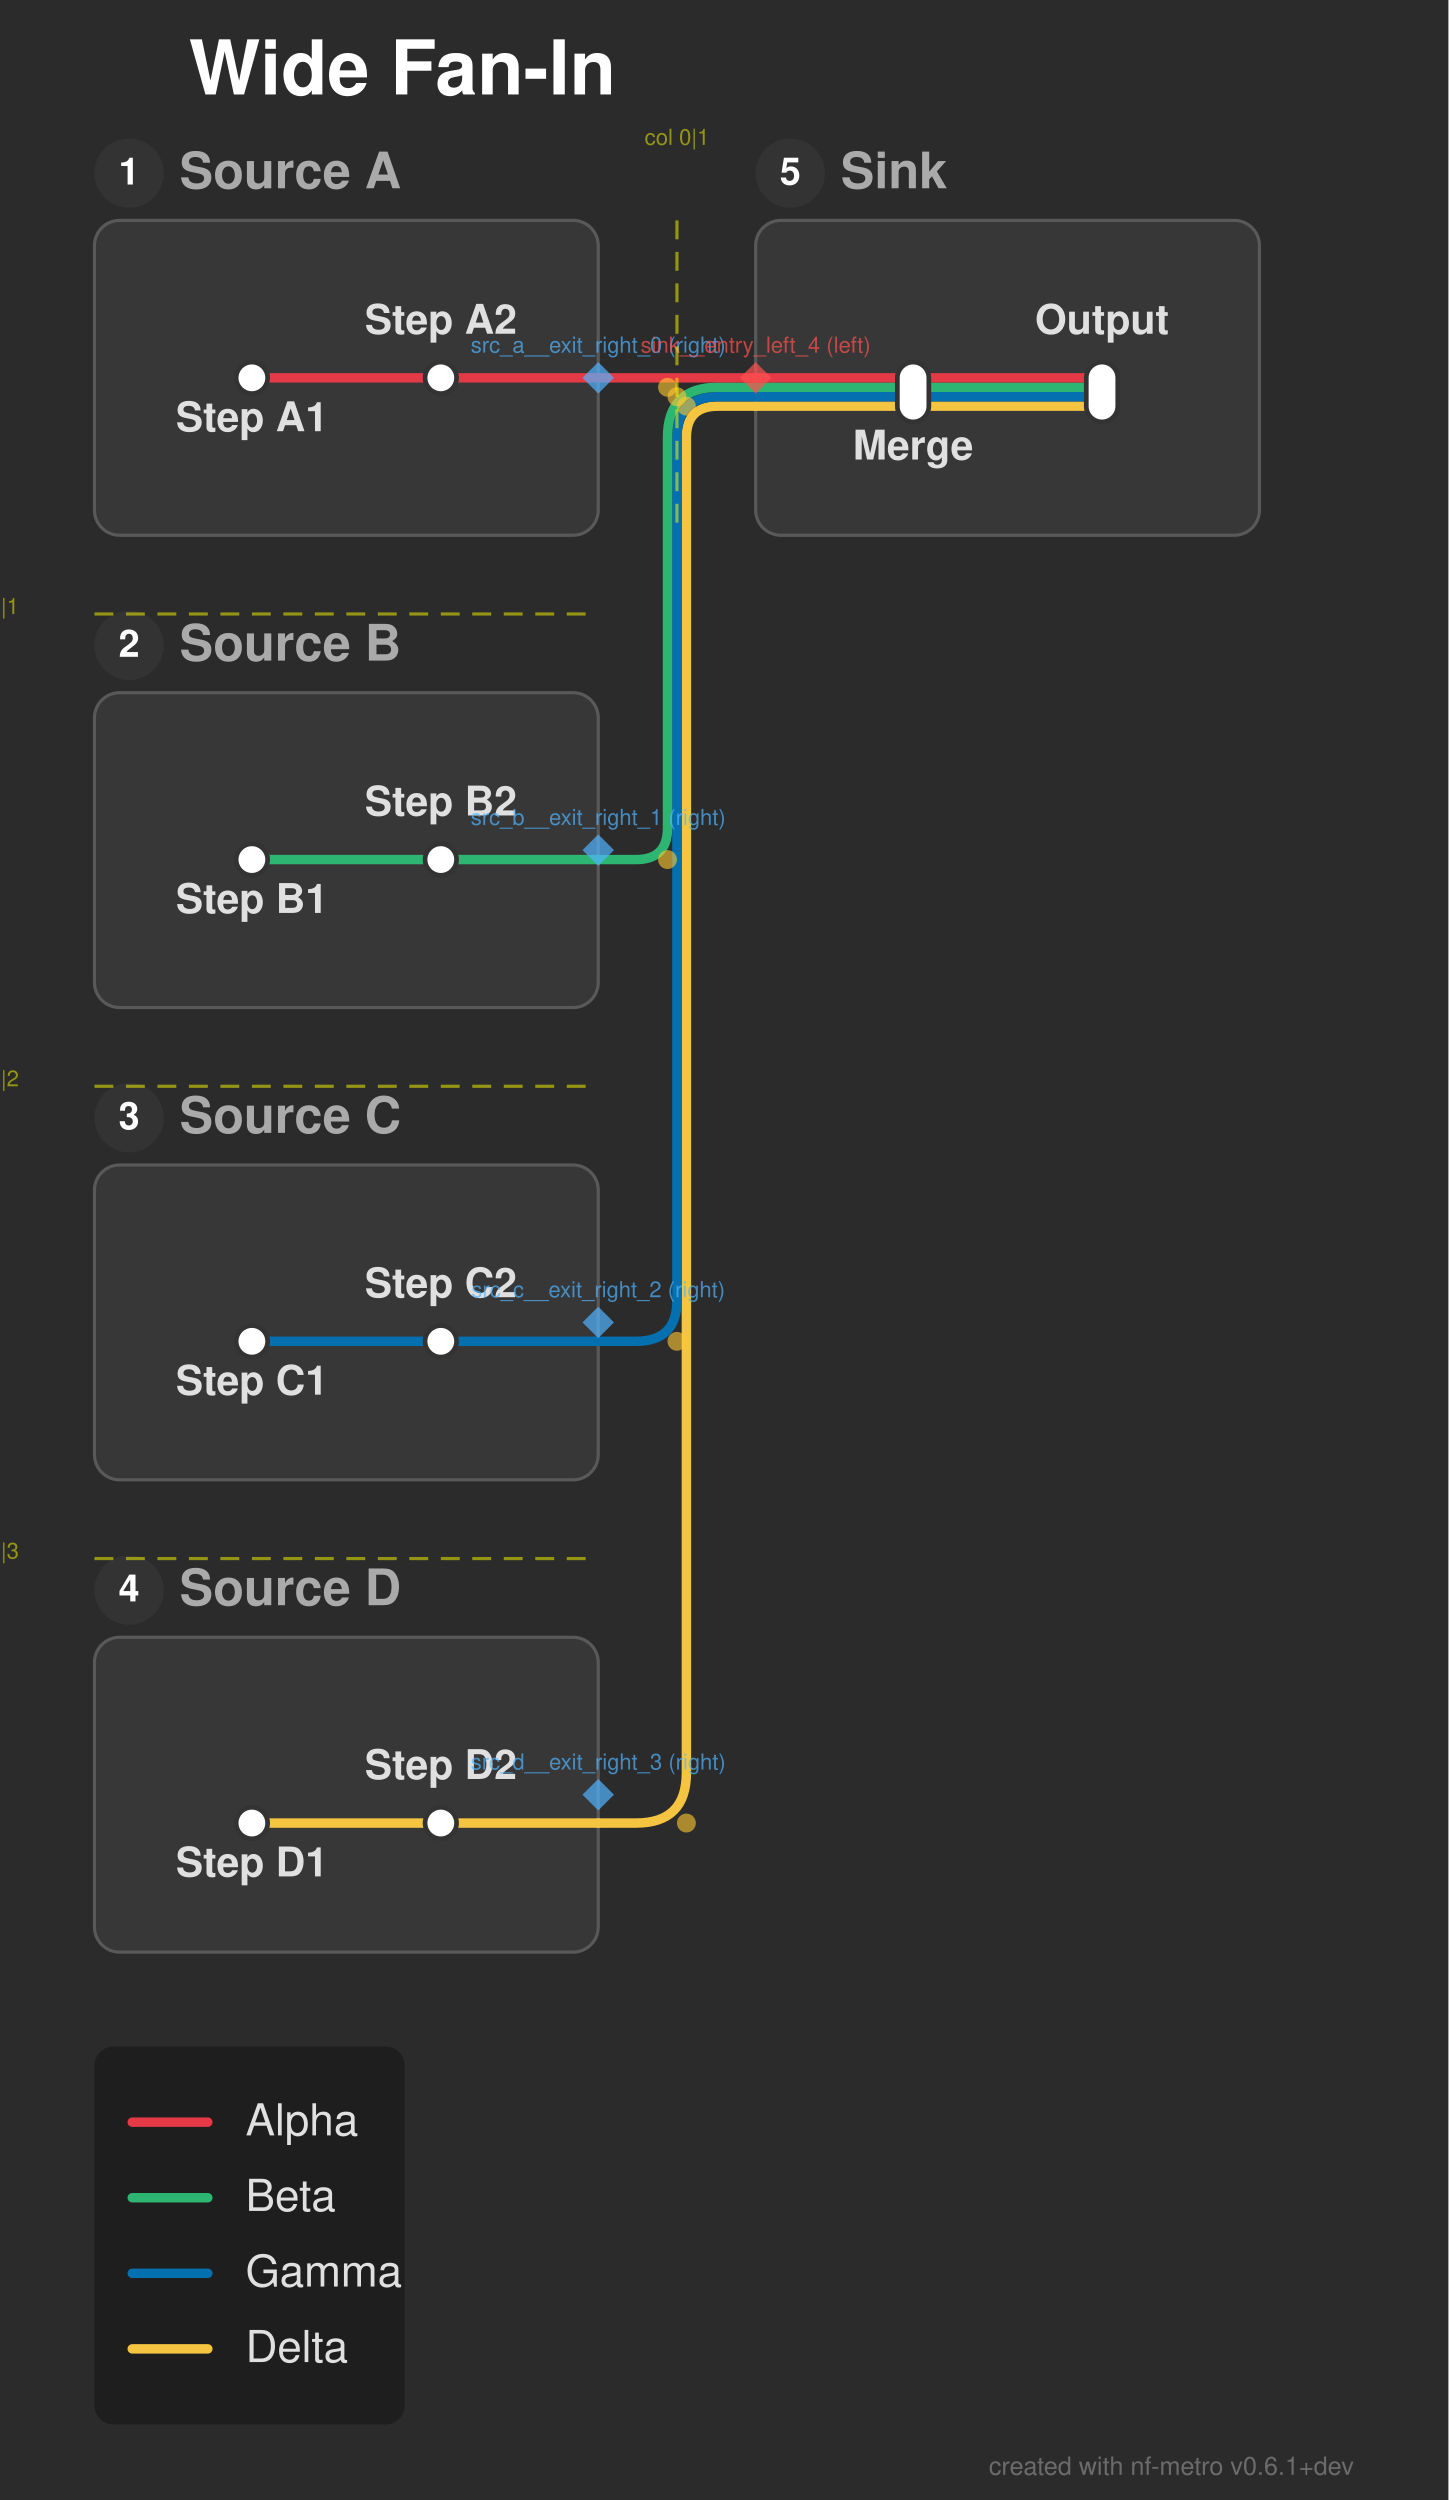
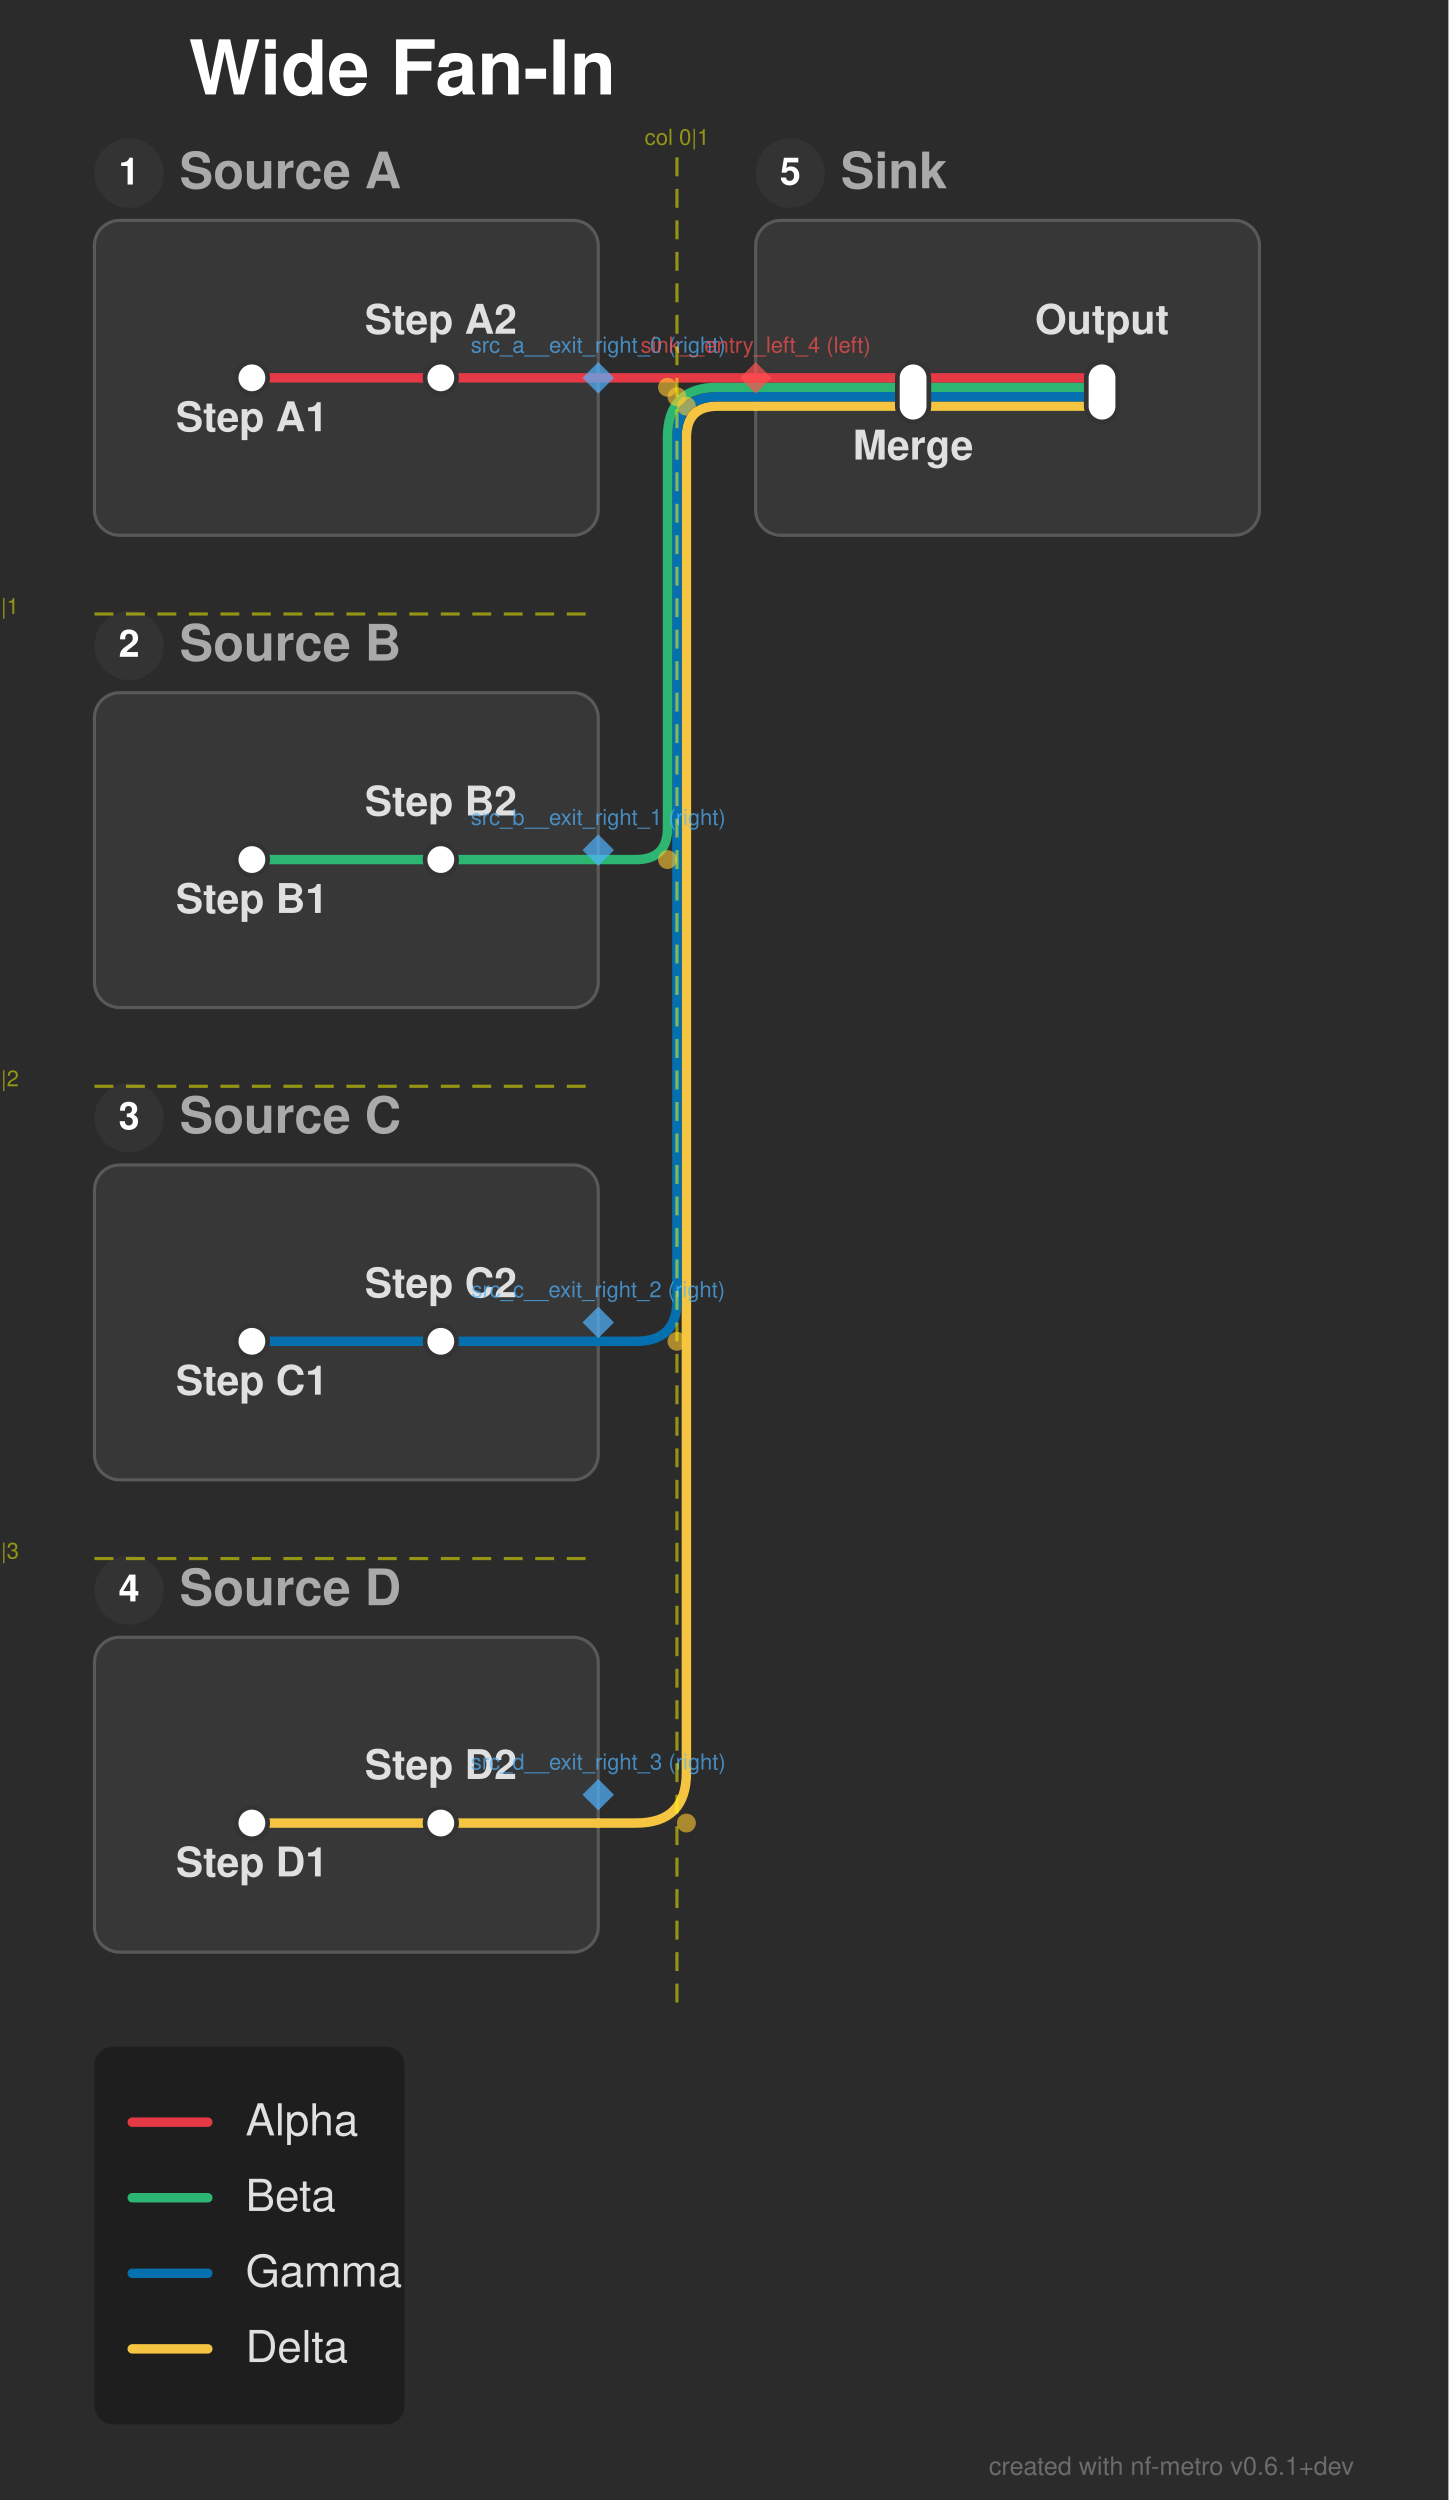
<svg xmlns="http://www.w3.org/2000/svg" width="460" height="794" viewBox="0 0 460 794">
  <defs>
</defs>
  <rect x="0" y="0" width="460" height="794" fill="#2b2b2b" />
  <text x="60.0" y="30.0" font-size="24.0" fill="#ffffff" font-family="'Helvetica Neue', Helvetica, Arial, sans-serif" font-weight="bold" class="nf-metro-title">Wide Fan-In</text>
  <rect x="30.0" y="70.0" width="160.0" height="100.0" rx="8" ry="8" fill="#373737" stroke="#595959" stroke-width="1.0" class="nf-metro-section-box" data-section-id="src_a" data-section-lines="alpha" />
  <circle cx="41.0" cy="55.0" r="11" fill="#333333" class="nf-metro-section-num-circle" data-section-id="src_a" />
  <text x="41.0" y="55.0" font-size="12" fill="#ffffff" font-family="'Helvetica Neue', Helvetica, Arial, sans-serif" font-weight="bold" text-anchor="middle" dy="0.3em" data-section-id="src_a">1</text>
  <text x="57.0" y="55.0" font-size="16.0" fill="#aaaaaa" font-family="'Helvetica Neue', Helvetica, Arial, sans-serif" font-weight="bold" dy="0.3em" class="nf-metro-section-label" data-section-id="src_a">Source A</text>
  <rect x="30.0" y="220.0" width="160.0" height="100.0" rx="8" ry="8" fill="#373737" stroke="#595959" stroke-width="1.0" class="nf-metro-section-box" data-section-id="src_b" data-section-lines="beta" />
  <circle cx="41.0" cy="205.0" r="11" fill="#333333" class="nf-metro-section-num-circle" data-section-id="src_b" />
  <text x="41.0" y="205.0" font-size="12" fill="#ffffff" font-family="'Helvetica Neue', Helvetica, Arial, sans-serif" font-weight="bold" text-anchor="middle" dy="0.3em" data-section-id="src_b">2</text>
  <text x="57.0" y="205.0" font-size="16.0" fill="#aaaaaa" font-family="'Helvetica Neue', Helvetica, Arial, sans-serif" font-weight="bold" dy="0.3em" class="nf-metro-section-label" data-section-id="src_b">Source B</text>
  <rect x="30.0" y="370.0" width="160.0" height="100.0" rx="8" ry="8" fill="#373737" stroke="#595959" stroke-width="1.0" class="nf-metro-section-box" data-section-id="src_c" data-section-lines="gamma" />
  <circle cx="41.0" cy="355.0" r="11" fill="#333333" class="nf-metro-section-num-circle" data-section-id="src_c" />
  <text x="41.0" y="355.0" font-size="12" fill="#ffffff" font-family="'Helvetica Neue', Helvetica, Arial, sans-serif" font-weight="bold" text-anchor="middle" dy="0.3em" data-section-id="src_c">3</text>
  <text x="57.0" y="355.0" font-size="16.0" fill="#aaaaaa" font-family="'Helvetica Neue', Helvetica, Arial, sans-serif" font-weight="bold" dy="0.3em" class="nf-metro-section-label" data-section-id="src_c">Source C</text>
  <rect x="30.0" y="520.0" width="160.0" height="100.0" rx="8" ry="8" fill="#373737" stroke="#595959" stroke-width="1.0" class="nf-metro-section-box" data-section-id="src_d" data-section-lines="delta" />
  <circle cx="41.0" cy="505.0" r="11" fill="#333333" class="nf-metro-section-num-circle" data-section-id="src_d" />
  <text x="41.0" y="505.0" font-size="12" fill="#ffffff" font-family="'Helvetica Neue', Helvetica, Arial, sans-serif" font-weight="bold" text-anchor="middle" dy="0.3em" data-section-id="src_d">4</text>
  <text x="57.0" y="505.0" font-size="16.0" fill="#aaaaaa" font-family="'Helvetica Neue', Helvetica, Arial, sans-serif" font-weight="bold" dy="0.3em" class="nf-metro-section-label" data-section-id="src_d">Source D</text>
  <rect x="240.0" y="70.0" width="160.0" height="100.0" rx="8" ry="8" fill="#373737" stroke="#595959" stroke-width="1.0" class="nf-metro-section-box" data-section-id="sink" data-section-lines="alpha,beta,delta,gamma" />
  <circle cx="251.0" cy="55.0" r="11" fill="#333333" class="nf-metro-section-num-circle" data-section-id="sink" />
  <text x="251.0" y="55.0" font-size="12" fill="#ffffff" font-family="'Helvetica Neue', Helvetica, Arial, sans-serif" font-weight="bold" text-anchor="middle" dy="0.3em" data-section-id="sink">5</text>
  <text x="267.0" y="55.0" font-size="16.0" fill="#aaaaaa" font-family="'Helvetica Neue', Helvetica, Arial, sans-serif" font-weight="bold" dy="0.3em" class="nf-metro-section-label" data-section-id="sink">Sink</text>
  <path d="M80.0,579.0 L140.0,579.0" stroke="#f5c542" stroke-width="3.0" stroke-linecap="round" class="metro-line-delta" data-line-id="delta" />
  <path d="M290.0,129.0 L350.0,129.0" stroke="#f5c542" stroke-width="3.0" stroke-linecap="round" class="metro-line-delta" data-line-id="delta" />
  <path d="M140.0,579.0 L190.0,579.0" stroke="#f5c542" stroke-width="3.0" stroke-linecap="round" class="metro-line-delta" data-line-id="delta" />
  <path d="M240.0,129.0 L290.0,129.0" stroke="#f5c542" stroke-width="3.0" stroke-linecap="round" class="metro-line-delta" data-line-id="delta" />
  <path d="M190.0,579.0 L202.0,579.0 Q218.0,579.0,218.0,563.0 L218.0,139.0 Q218.0,129.0,228.0,129.0 L240.0,129.0" stroke="#f5c542" stroke-width="3.0" fill="none" stroke-linecap="round" stroke-linejoin="round" class="metro-line-delta" data-line-id="delta" />
  <path d="M80.0,426.0 L140.0,426.0" stroke="#0570b0" stroke-width="3.0" stroke-linecap="round" class="metro-line-gamma" data-line-id="gamma" />
  <path d="M290.0,126.0 L350.0,126.0" stroke="#0570b0" stroke-width="3.0" stroke-linecap="round" class="metro-line-gamma" data-line-id="gamma" />
  <path d="M140.0,426.0 L190.0,426.0" stroke="#0570b0" stroke-width="3.0" stroke-linecap="round" class="metro-line-gamma" data-line-id="gamma" />
  <path d="M240.0,126.0 L290.0,126.0" stroke="#0570b0" stroke-width="3.0" stroke-linecap="round" class="metro-line-gamma" data-line-id="gamma" />
  <path d="M190.0,426.0 L202.0,426.0 Q215.0,426.0,215.0,413.0 L215.0,139.0 Q215.0,126.0,228.0,126.0 L240.0,126.0" stroke="#0570b0" stroke-width="3.0" fill="none" stroke-linecap="round" stroke-linejoin="round" class="metro-line-gamma" data-line-id="gamma" />
  <path d="M80.0,273.0 L140.0,273.0" stroke="#2db572" stroke-width="3.0" stroke-linecap="round" class="metro-line-beta" data-line-id="beta" />
  <path d="M290.0,123.0 L350.0,123.0" stroke="#2db572" stroke-width="3.0" stroke-linecap="round" class="metro-line-beta" data-line-id="beta" />
  <path d="M140.0,273.0 L190.0,273.0" stroke="#2db572" stroke-width="3.0" stroke-linecap="round" class="metro-line-beta" data-line-id="beta" />
  <path d="M240.0,123.0 L290.0,123.0" stroke="#2db572" stroke-width="3.0" stroke-linecap="round" class="metro-line-beta" data-line-id="beta" />
  <path d="M190.0,273.0 L202.0,273.0 Q212.0,273.0,212.0,263.0 L212.0,139.0 Q212.0,123.0,228.0,123.0 L240.0,123.0" stroke="#2db572" stroke-width="3.0" fill="none" stroke-linecap="round" stroke-linejoin="round" class="metro-line-beta" data-line-id="beta" />
  <path d="M80.0,120.0 L140.0,120.0" stroke="#e63946" stroke-width="3.0" stroke-linecap="round" class="metro-line-alpha" data-line-id="alpha" />
  <path d="M290.0,120.0 L350.0,120.0" stroke="#e63946" stroke-width="3.0" stroke-linecap="round" class="metro-line-alpha" data-line-id="alpha" />
  <path d="M140.0,120.0 L190.0,120.0" stroke="#e63946" stroke-width="3.0" stroke-linecap="round" class="metro-line-alpha" data-line-id="alpha" />
  <path d="M240.0,120.0 L290.0,120.0" stroke="#e63946" stroke-width="3.0" stroke-linecap="round" class="metro-line-alpha" data-line-id="alpha" />
  <path d="M190.0,120.0 L240.0,120.0" stroke="#e63946" stroke-width="3.0" stroke-linecap="round" class="metro-line-alpha" data-line-id="alpha" />
  <rect x="75.0" y="115.0" width="10.0" height="10.0" rx="5.0" ry="5.0" fill="#ffffff" stroke="#333333" stroke-width="1.5" class="nf-metro-station" data-station-id="a1" data-station-lines="alpha" data-station-label="Step A1" data-section-id="src_a" data-section-name="Source A" />
  <rect x="135.0" y="115.0" width="10.0" height="10.0" rx="5.0" ry="5.0" fill="#ffffff" stroke="#333333" stroke-width="1.5" class="nf-metro-station" data-station-id="a2" data-station-lines="alpha" data-station-label="Step A2" data-section-id="src_a" data-section-name="Source A" />
  <rect x="75.0" y="268.0" width="10.0" height="10.0" rx="5.0" ry="5.0" fill="#ffffff" stroke="#333333" stroke-width="1.5" class="nf-metro-station" data-station-id="b1" data-station-lines="beta" data-station-label="Step B1" data-section-id="src_b" data-section-name="Source B" />
  <rect x="135.0" y="268.0" width="10.0" height="10.0" rx="5.0" ry="5.0" fill="#ffffff" stroke="#333333" stroke-width="1.5" class="nf-metro-station" data-station-id="b2" data-station-lines="beta" data-station-label="Step B2" data-section-id="src_b" data-section-name="Source B" />
  <rect x="75.0" y="421.0" width="10.0" height="10.0" rx="5.0" ry="5.0" fill="#ffffff" stroke="#333333" stroke-width="1.5" class="nf-metro-station" data-station-id="c1" data-station-lines="gamma" data-station-label="Step C1" data-section-id="src_c" data-section-name="Source C" />
  <rect x="135.0" y="421.0" width="10.0" height="10.0" rx="5.0" ry="5.0" fill="#ffffff" stroke="#333333" stroke-width="1.5" class="nf-metro-station" data-station-id="c2" data-station-lines="gamma" data-station-label="Step C2" data-section-id="src_c" data-section-name="Source C" />
  <rect x="75.0" y="574.0" width="10.0" height="10.0" rx="5.0" ry="5.0" fill="#ffffff" stroke="#333333" stroke-width="1.5" class="nf-metro-station" data-station-id="d1" data-station-lines="delta" data-station-label="Step D1" data-section-id="src_d" data-section-name="Source D" />
  <rect x="135.0" y="574.0" width="10.0" height="10.0" rx="5.0" ry="5.0" fill="#ffffff" stroke="#333333" stroke-width="1.5" class="nf-metro-station" data-station-id="d2" data-station-lines="delta" data-station-label="Step D2" data-section-id="src_d" data-section-name="Source D" />
  <rect x="285.0" y="115.0" width="10.0" height="19.0" rx="5.0" ry="5.0" fill="#ffffff" stroke="#333333" stroke-width="1.5" class="nf-metro-station" data-station-id="merge" data-station-lines="alpha,beta,delta,gamma" data-station-label="Merge" data-section-id="sink" data-section-name="Sink" />
  <rect x="345.0" y="115.0" width="10.0" height="19.0" rx="5.0" ry="5.0" fill="#ffffff" stroke="#333333" stroke-width="1.5" class="nf-metro-station" data-station-id="output" data-station-lines="alpha,beta,delta,gamma" data-station-label="Output" data-section-id="sink" data-section-name="Sink" />
  <text x="80.0" y="131.0" font-size="13.0" fill="#e0e0e0" font-family="'Helvetica Neue', Helvetica, Arial, sans-serif" font-weight="bold" text-anchor="middle" dominant-baseline="hanging" data-station-id="a1" class="nf-metro-station-label">Step A1</text>
  <text x="290.0" y="140.0" font-size="13.0" fill="#e0e0e0" font-family="'Helvetica Neue', Helvetica, Arial, sans-serif" font-weight="bold" text-anchor="middle" dominant-baseline="hanging" data-station-id="merge" class="nf-metro-station-label">Merge</text>
  <text x="80.0" y="284.0" font-size="13.0" fill="#e0e0e0" font-family="'Helvetica Neue', Helvetica, Arial, sans-serif" font-weight="bold" text-anchor="middle" dominant-baseline="hanging" data-station-id="b1" class="nf-metro-station-label">Step B1</text>
  <text x="80.0" y="437.0" font-size="13.0" fill="#e0e0e0" font-family="'Helvetica Neue', Helvetica, Arial, sans-serif" font-weight="bold" text-anchor="middle" dominant-baseline="hanging" data-station-id="c1" class="nf-metro-station-label">Step C1</text>
  <text x="80.0" y="590.0" font-size="13.0" fill="#e0e0e0" font-family="'Helvetica Neue', Helvetica, Arial, sans-serif" font-weight="bold" text-anchor="middle" dominant-baseline="hanging" data-station-id="d1" class="nf-metro-station-label">Step D1</text>
  <text x="140.0" y="106.0" font-size="13.0" fill="#e0e0e0" font-family="'Helvetica Neue', Helvetica, Arial, sans-serif" font-weight="bold" text-anchor="middle" dominant-baseline="auto" data-station-id="a2" class="nf-metro-station-label">Step A2</text>
  <text x="350.0" y="106.0" font-size="13.0" fill="#e0e0e0" font-family="'Helvetica Neue', Helvetica, Arial, sans-serif" font-weight="bold" text-anchor="middle" dominant-baseline="auto" data-station-id="output" class="nf-metro-station-label">Output</text>
  <text x="140.0" y="259.0" font-size="13.0" fill="#e0e0e0" font-family="'Helvetica Neue', Helvetica, Arial, sans-serif" font-weight="bold" text-anchor="middle" dominant-baseline="auto" data-station-id="b2" class="nf-metro-station-label">Step B2</text>
  <text x="140.0" y="412.0" font-size="13.0" fill="#e0e0e0" font-family="'Helvetica Neue', Helvetica, Arial, sans-serif" font-weight="bold" text-anchor="middle" dominant-baseline="auto" data-station-id="c2" class="nf-metro-station-label">Step C2</text>
  <text x="140.0" y="565.0" font-size="13.0" fill="#e0e0e0" font-family="'Helvetica Neue', Helvetica, Arial, sans-serif" font-weight="bold" text-anchor="middle" dominant-baseline="auto" data-station-id="d2" class="nf-metro-station-label">Step D2</text>
  <circle cx="212.0" cy="273.0" r="3.0" fill="rgba(255, 200, 50, 0.6)" />
  <circle cx="212.0" cy="123.0" r="3.0" fill="rgba(255, 200, 50, 0.6)" />
  <circle cx="215.0" cy="426.0" r="3.0" fill="rgba(255, 200, 50, 0.6)" />
  <circle cx="215.0" cy="126.0" r="3.0" fill="rgba(255, 200, 50, 0.6)" />
  <circle cx="218.0" cy="579.0" r="3.0" fill="rgba(255, 200, 50, 0.6)" />
  <circle cx="218.0" cy="129.0" r="3.0" fill="rgba(255, 200, 50, 0.6)" />
  <path d="M190.0,115.0 L195.0,120.0 L190.0,125.0 L185.0,120.0 Z" fill="rgba(80, 180, 255, 0.7)" stroke="none" />
  <text x="190.0" y="112.0" font-size="7" fill="rgba(80, 180, 255, 0.7)" font-family="'Helvetica Neue', Helvetica, Arial, sans-serif" text-anchor="middle" dominant-baseline="auto">src_a__exit_right_0 (right)</text>
  <path d="M190.0,265.0 L195.0,270.0 L190.0,275.0 L185.0,270.0 Z" fill="rgba(80, 180, 255, 0.7)" stroke="none" />
  <text x="190.0" y="262.0" font-size="7" fill="rgba(80, 180, 255, 0.7)" font-family="'Helvetica Neue', Helvetica, Arial, sans-serif" text-anchor="middle" dominant-baseline="auto">src_b__exit_right_1 (right)</text>
  <path d="M190.0,415.0 L195.0,420.0 L190.0,425.0 L185.0,420.0 Z" fill="rgba(80, 180, 255, 0.7)" stroke="none" />
  <text x="190.0" y="412.0" font-size="7" fill="rgba(80, 180, 255, 0.7)" font-family="'Helvetica Neue', Helvetica, Arial, sans-serif" text-anchor="middle" dominant-baseline="auto">src_c__exit_right_2 (right)</text>
  <path d="M190.0,565.0 L195.0,570.0 L190.0,575.0 L185.0,570.0 Z" fill="rgba(80, 180, 255, 0.7)" stroke="none" />
  <text x="190.0" y="562.0" font-size="7" fill="rgba(80, 180, 255, 0.7)" font-family="'Helvetica Neue', Helvetica, Arial, sans-serif" text-anchor="middle" dominant-baseline="auto">src_d__exit_right_3 (right)</text>
  <path d="M240.0,115.0 L245.0,120.0 L240.0,125.0 L235.0,120.0 Z" fill="rgba(255, 80, 80, 0.7)" stroke="none" />
  <text x="240.0" y="112.0" font-size="7" fill="rgba(255, 80, 80, 0.7)" font-family="'Helvetica Neue', Helvetica, Arial, sans-serif" text-anchor="middle" dominant-baseline="auto">sink__entry_left_4 (left)</text>
-   <path d="M215.0,70.0 L215.0,170.0" stroke="rgba(255, 255, 0, 0.5)" stroke-width="1" stroke-dasharray="6,4" />
+   <path d="M215.0,50.0 L215.0,640.0" stroke="rgba(255, 255, 0, 0.5)" stroke-width="1" stroke-dasharray="6,4" />
  <text x="215.0" y="46.0" font-size="7" fill="rgba(255, 255, 0, 0.5)" font-family="'Helvetica Neue', Helvetica, Arial, sans-serif" text-anchor="middle">col 0|1</text>
  <path d="M30.0,195.0 L190.0,195.0" stroke="rgba(255, 255, 0, 0.5)" stroke-width="1" stroke-dasharray="6,4" />
  <text x="6.0" y="195.0" font-size="7" fill="rgba(255, 255, 0, 0.5)" font-family="'Helvetica Neue', Helvetica, Arial, sans-serif" text-anchor="end">row 0|1</text>
  <path d="M30.0,345.0 L190.0,345.0" stroke="rgba(255, 255, 0, 0.5)" stroke-width="1" stroke-dasharray="6,4" />
  <text x="6.0" y="345.0" font-size="7" fill="rgba(255, 255, 0, 0.5)" font-family="'Helvetica Neue', Helvetica, Arial, sans-serif" text-anchor="end">row 1|2</text>
  <path d="M30.0,495.0 L190.0,495.0" stroke="rgba(255, 255, 0, 0.5)" stroke-width="1" stroke-dasharray="6,4" />
  <text x="6.0" y="495.0" font-size="7" fill="rgba(255, 255, 0, 0.5)" font-family="'Helvetica Neue', Helvetica, Arial, sans-serif" text-anchor="end">row 2|3</text>
  <rect x="30.0" y="650.0" width="98.5" height="120.0" rx="6" ry="6" fill="rgba(0, 0, 0, 0.3)" />
  <path d="M42.0,674.0 L66.0,674.0" stroke="#e63946" stroke-width="3.0" stroke-linecap="round" />
  <text x="78.0" y="674.0" font-size="14.0" fill="#e0e0e0" font-family="'Helvetica Neue', Helvetica, Arial, sans-serif" dy="0.3em">Alpha</text>
  <path d="M42.0,698.0 L66.0,698.0" stroke="#2db572" stroke-width="3.0" stroke-linecap="round" />
  <text x="78.0" y="698.0" font-size="14.0" fill="#e0e0e0" font-family="'Helvetica Neue', Helvetica, Arial, sans-serif" dy="0.3em">Beta</text>
  <path d="M42.0,722.0 L66.0,722.0" stroke="#0570b0" stroke-width="3.0" stroke-linecap="round" />
  <text x="78.0" y="722.0" font-size="14.0" fill="#e0e0e0" font-family="'Helvetica Neue', Helvetica, Arial, sans-serif" dy="0.3em">Gamma</text>
  <path d="M42.0,746.0 L66.0,746.0" stroke="#f5c542" stroke-width="3.0" stroke-linecap="round" />
  <text x="78.0" y="746.0" font-size="14.0" fill="#e0e0e0" font-family="'Helvetica Neue', Helvetica, Arial, sans-serif" dy="0.3em">Delta</text>
  <text x="430.0" y="786.0" font-size="8" fill="rgba(150, 150, 150, 0.6)" font-family="'Helvetica Neue', Helvetica, Arial, sans-serif" text-anchor="end">created with nf-metro v0.6.1+dev</text>
</svg>
